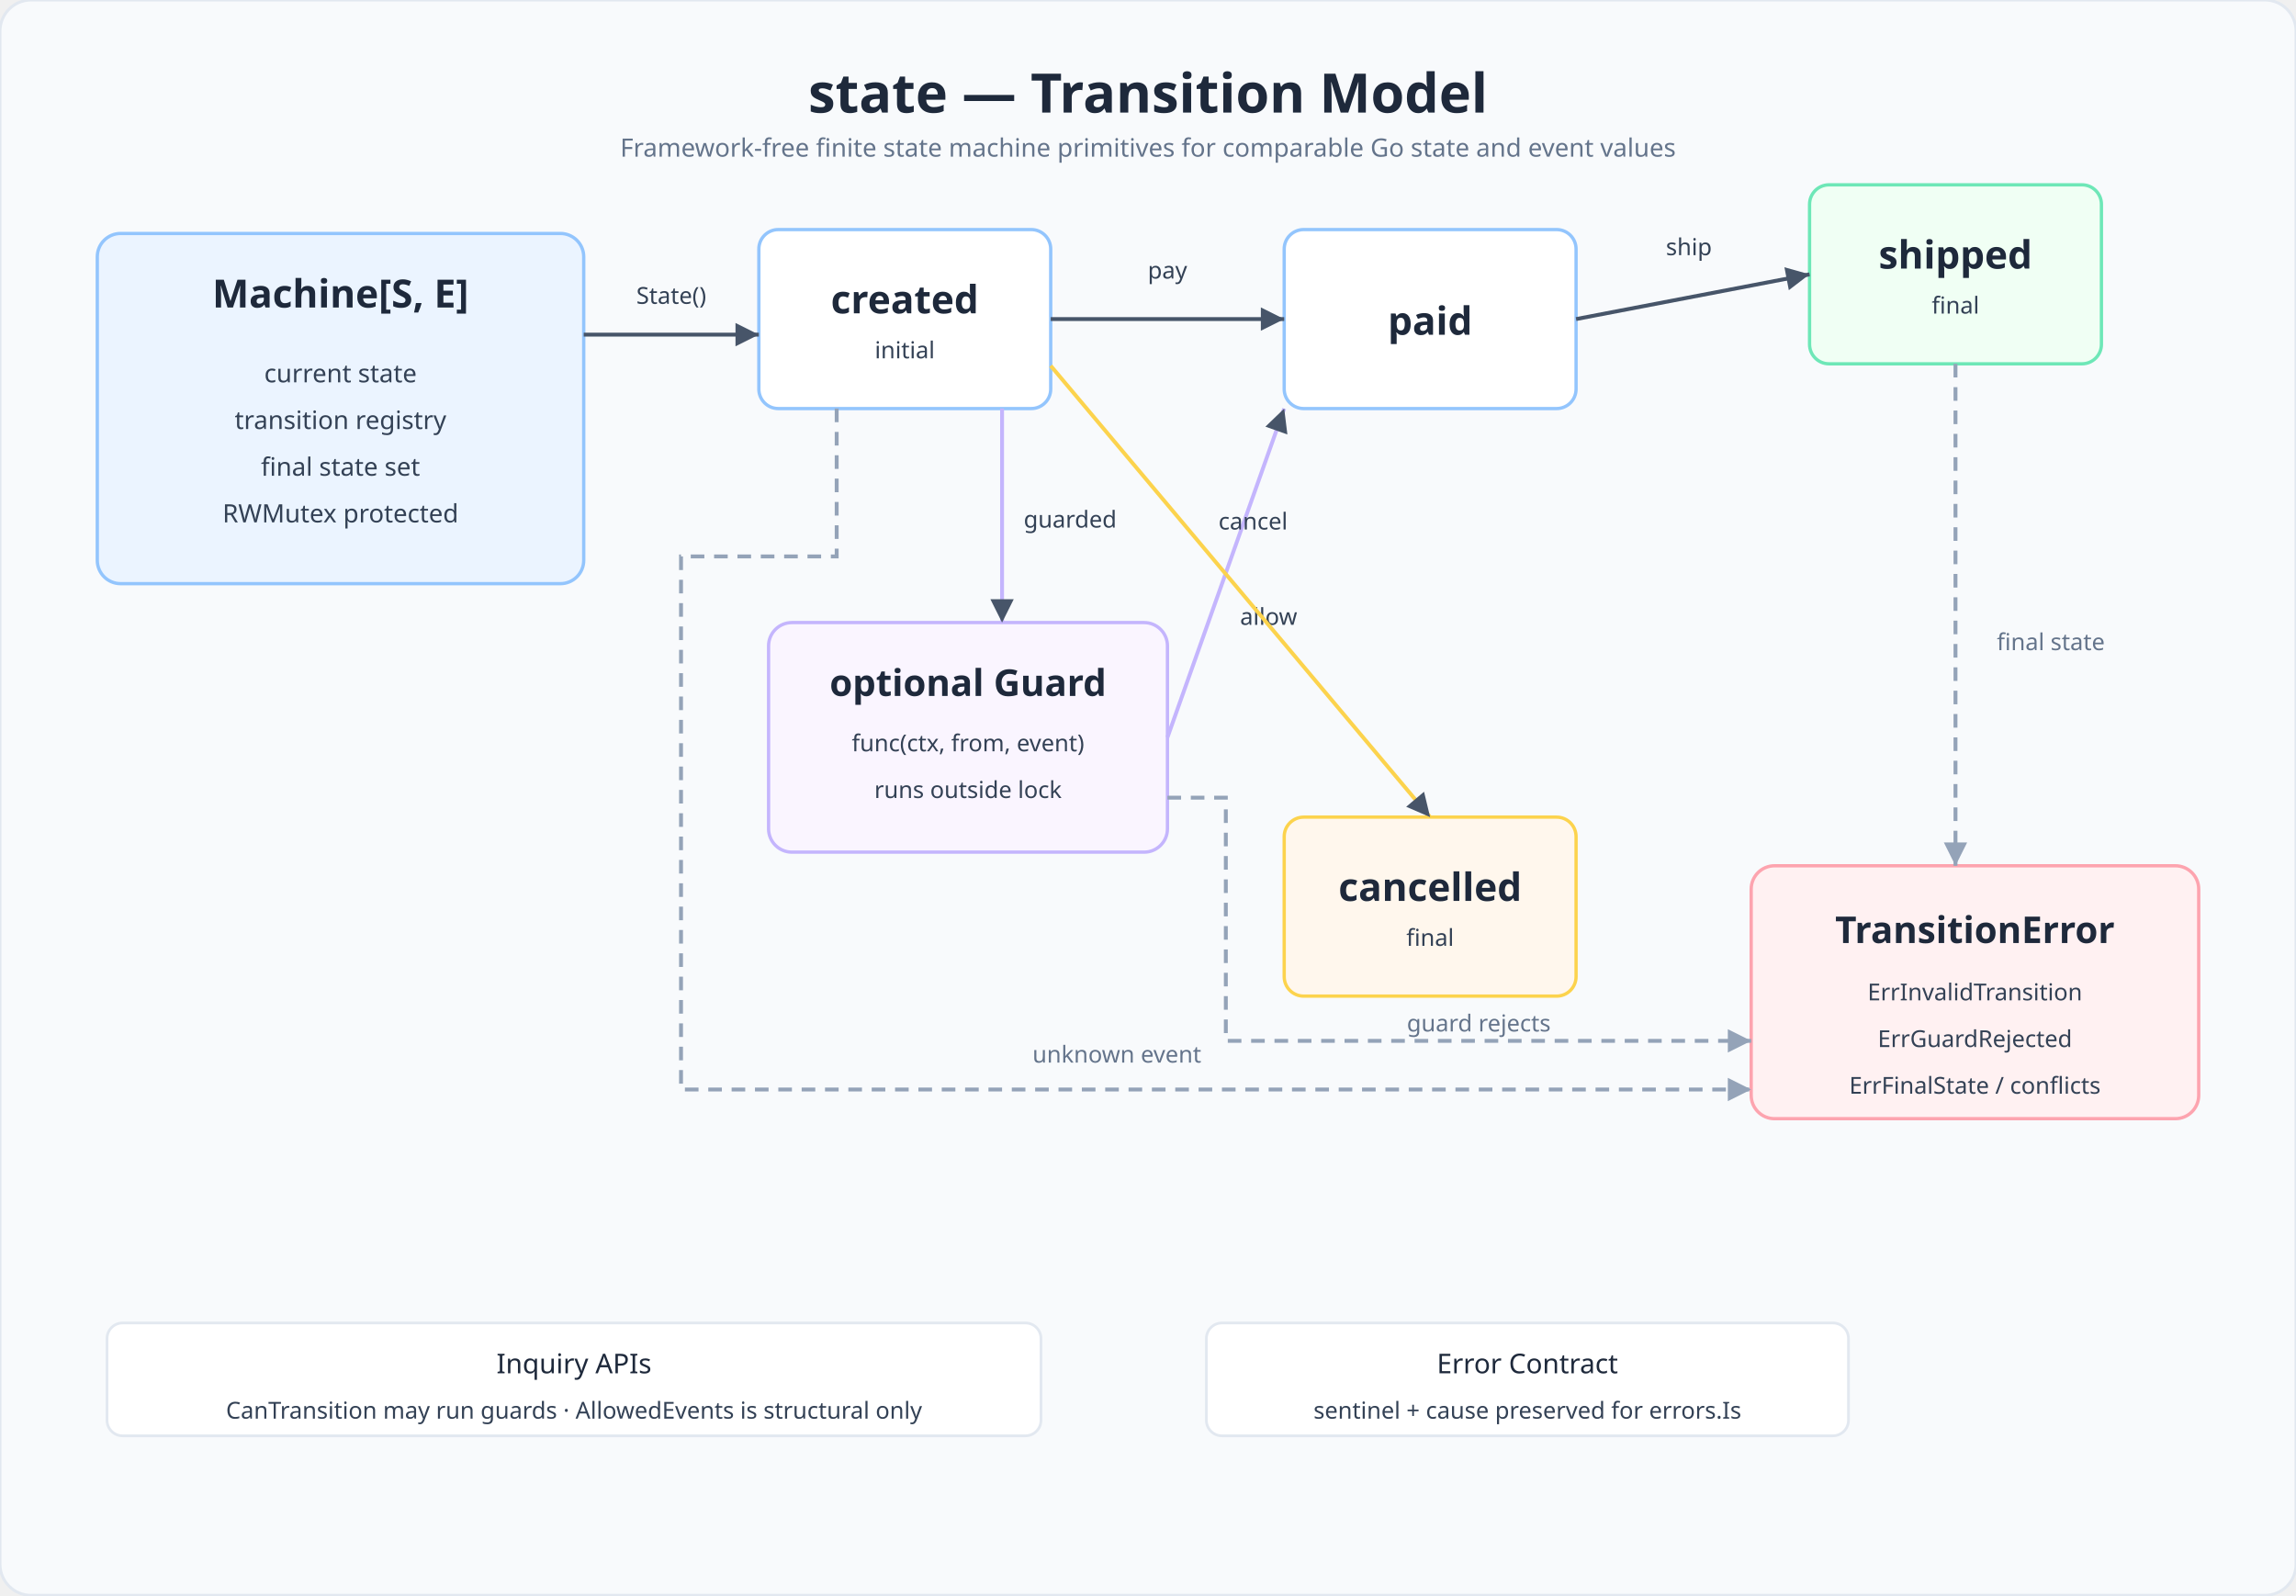
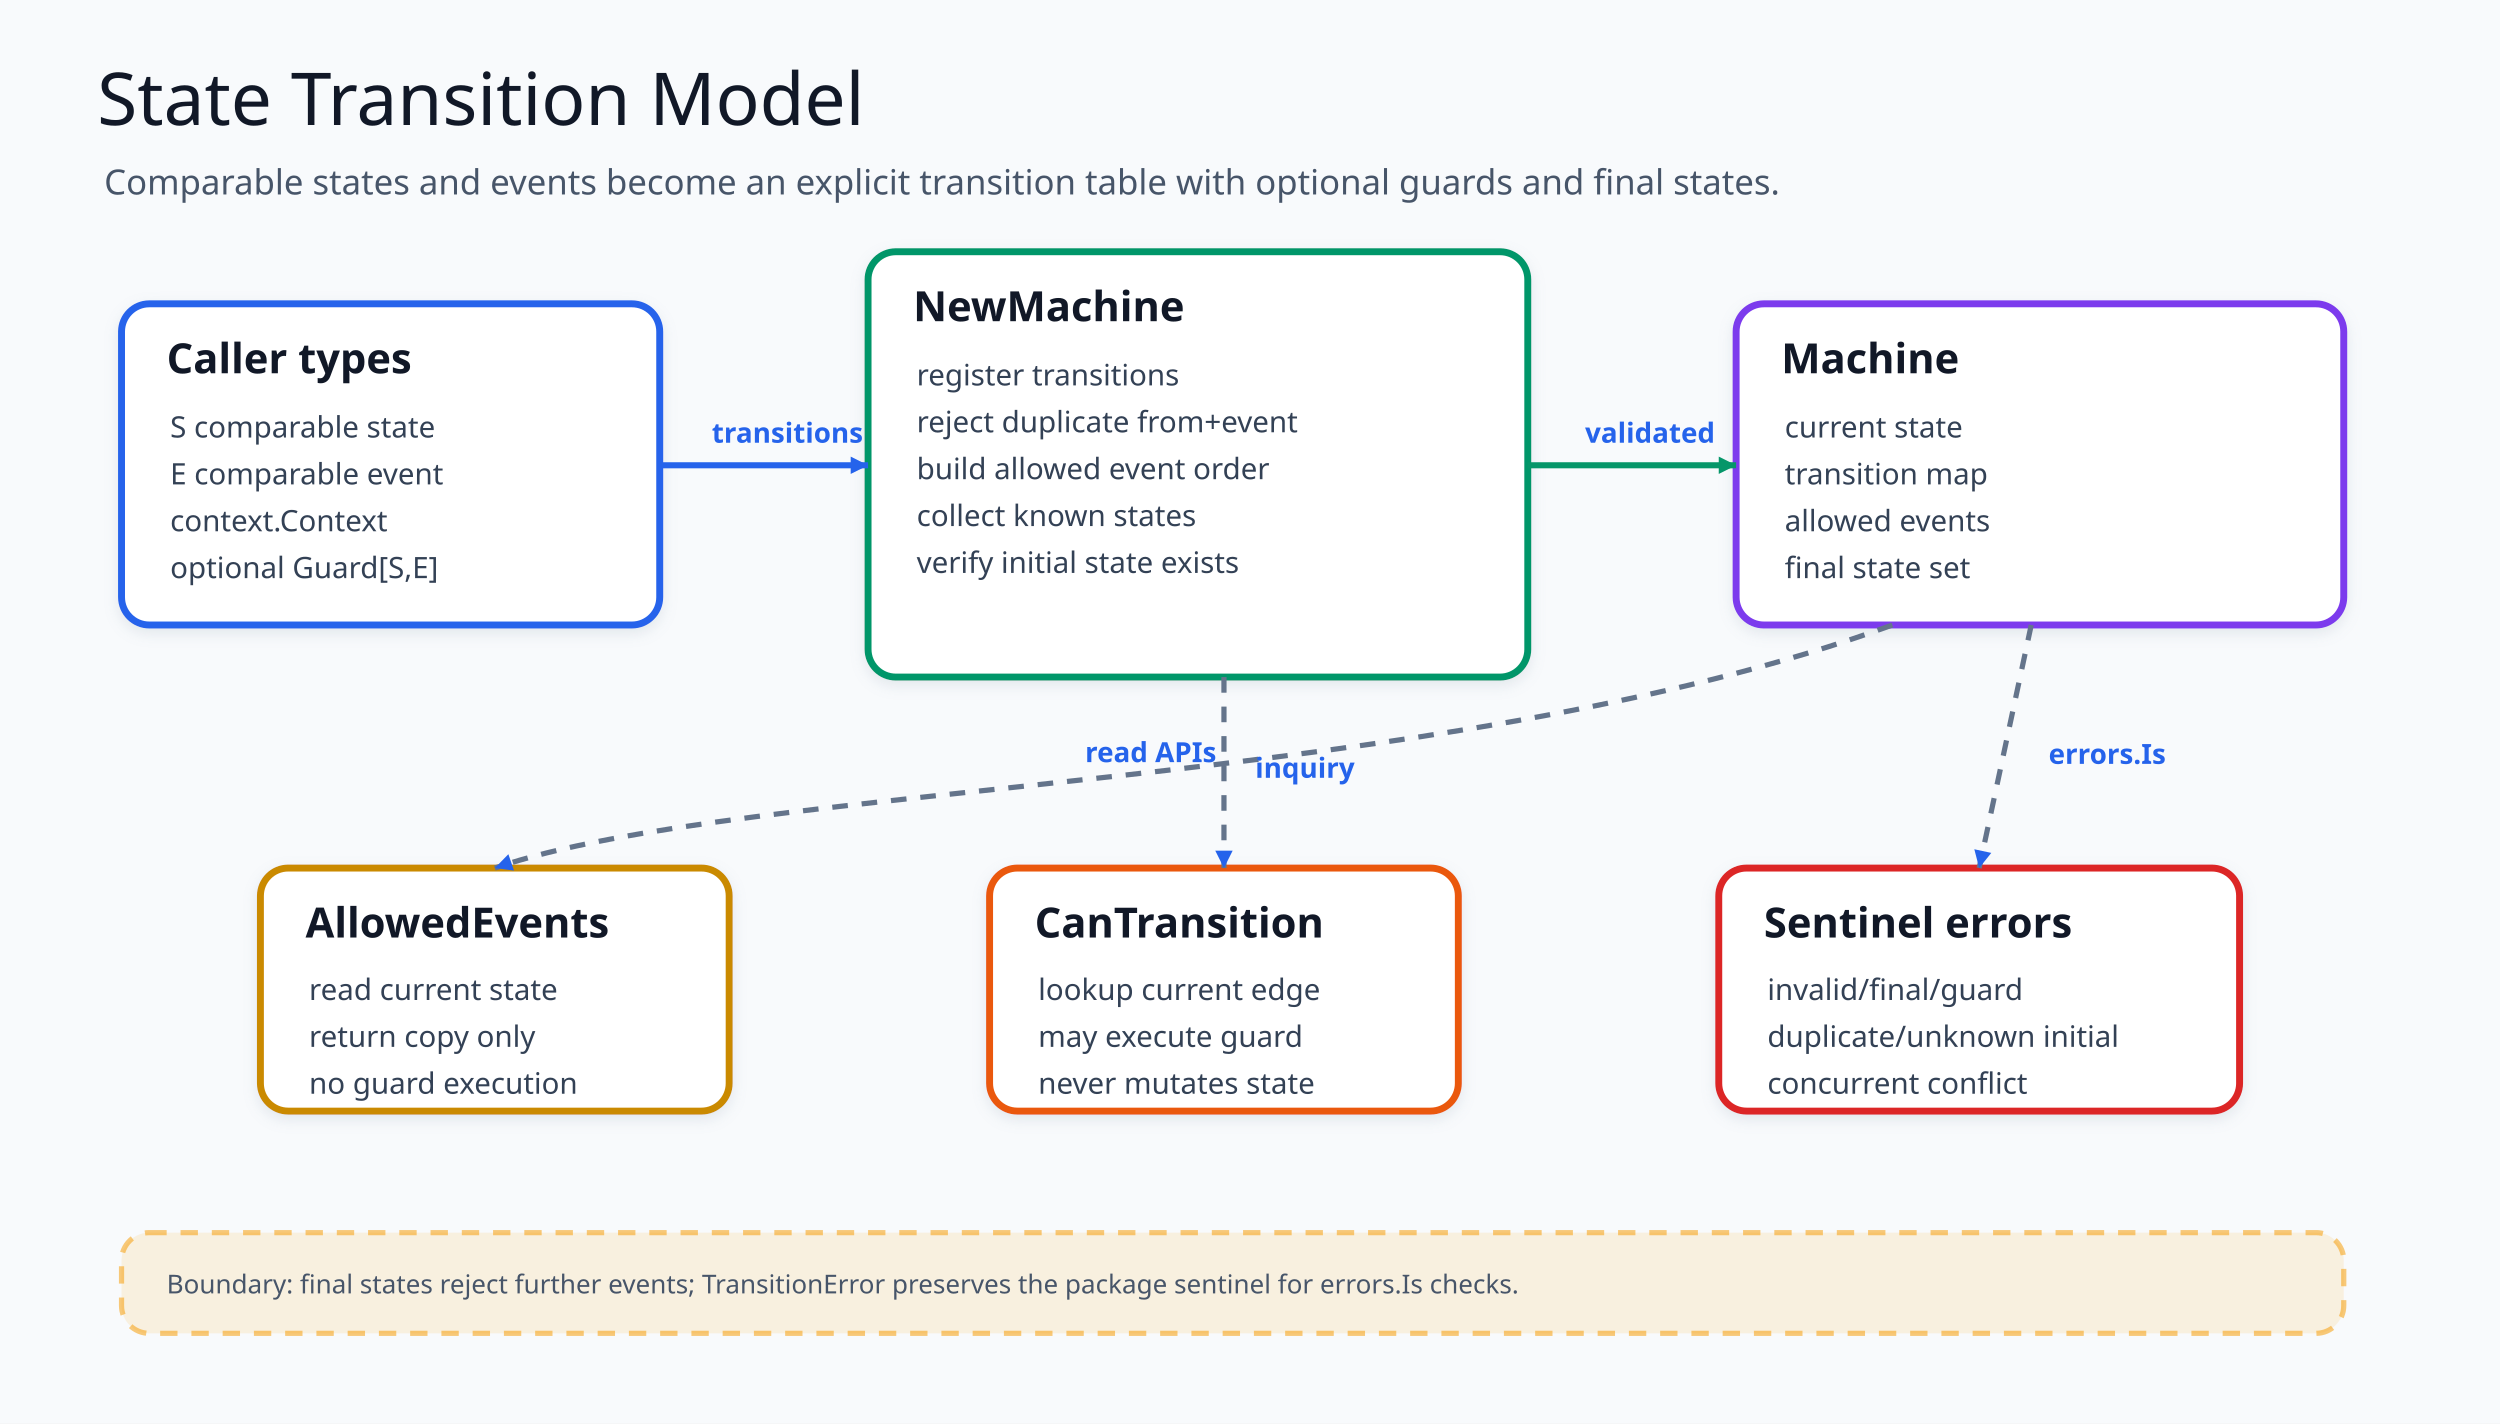
- <svg xmlns="http://www.w3.org/2000/svg" width="1180" height="820" viewBox="0 0 1180 820">
+ <svg xmlns="http://www.w3.org/2000/svg" width="1440" height="820" viewBox="0 0 1440 820">
  <defs>
-     <style>
-       @font-face { font-family: 'Architects Daughter'; src: url('/Users/debop/Library/Fonts/ArchitectsDaughter-Regular.ttf'); }
-       @font-face { font-family: 'Comic Mono'; src: url('/Users/debop/Library/Fonts/ComicMono.ttf'); font-weight: normal; }
-       @font-face { font-family: 'Comic Mono'; src: url('/Users/debop/Library/Fonts/ComicMono-Bold.ttf'); font-weight: bold; }
-     </style>
-     <marker id="arrowhead" markerWidth="8" markerHeight="8" refX="7" refY="4" orient="auto">
-       <path d="M 1 1 L 7 4 L 1 7 Z" fill="#475569" />
+     <marker id="arrow" markerWidth="12" markerHeight="10" refX="10" refY="5" orient="auto" markerUnits="userSpaceOnUse">
+       <path d="M0,0 L10,5 L0,10 z" fill="#2563eb" />
    </marker>
-     <marker id="arrowhead-soft" markerWidth="8" markerHeight="8" refX="7" refY="4" orient="auto">
-       <path d="M 1 1 L 7 4 L 1 7 Z" fill="#94A3B8" />
+     <marker id="arrow-green" markerWidth="12" markerHeight="10" refX="10" refY="5" orient="auto" markerUnits="userSpaceOnUse">
+       <path d="M0,0 L10,5 L0,10 z" fill="#059669" />
    </marker>
+     <marker id="arrow-red" markerWidth="12" markerHeight="10" refX="10" refY="5" orient="auto" markerUnits="userSpaceOnUse">
+       <path d="M0,0 L10,5 L0,10 z" fill="#dc2626" />
+     </marker>
+     <filter id="shadow" x="-10%" y="-10%" width="120%" height="125%">
+       <feDropShadow dx="0" dy="3" stdDeviation="4" flood-color="#94a3b8" flood-opacity=".22" />
+     </filter>
  </defs>
-   <rect x="0" y="0" width="1180" height="820" fill="#F8FAFC" stroke="#E2E8F0" stroke-width="1.5" rx="16" />
-   <text x="590" y="48" font-family="Architects Daughter" font-size="28" fill="#1E293B" font-weight="bold" text-anchor="middle" dominant-baseline="middle">state — Transition Model</text>
-   <text x="590" y="76" font-family="Comic Mono" font-size="13" fill="#64748B" text-anchor="middle" dominant-baseline="middle">Framework-free finite state machine primitives for comparable Go state and event values</text>
-   <rect x="50" y="120" width="250" height="180" fill="#EBF4FF" stroke="#93C5FD" stroke-width="1.7" rx="12" />
-   <text x="175" y="151" font-family="Architects Daughter" font-size="20" fill="#1E293B" font-weight="bold" text-anchor="middle" dominant-baseline="middle">Machine[S, E]</text>
-   <text x="175" y="192" font-family="Comic Mono" font-size="13" fill="#334155" text-anchor="middle" dominant-baseline="middle">current state</text>
-   <text x="175" y="216" font-family="Comic Mono" font-size="13" fill="#334155" text-anchor="middle" dominant-baseline="middle">transition registry</text>
-   <text x="175" y="240" font-family="Comic Mono" font-size="13" fill="#334155" text-anchor="middle" dominant-baseline="middle">final state set</text>
-   <text x="175" y="264" font-family="Comic Mono" font-size="13" fill="#334155" text-anchor="middle" dominant-baseline="middle">RWMutex protected</text>
-   <rect x="390" y="118" width="150" height="92" fill="white" stroke="#93C5FD" stroke-width="1.7" rx="10" />
-   <text x="465" y="154" font-family="Architects Daughter" font-size="20" fill="#1E293B" font-weight="bold" text-anchor="middle" dominant-baseline="middle">created</text>
-   <text x="465" y="180" font-family="Comic Mono" font-size="12" fill="#334155" text-anchor="middle" dominant-baseline="middle">initial</text>
-   <rect x="660" y="118" width="150" height="92" fill="white" stroke="#93C5FD" stroke-width="1.7" rx="10" />
-   <text x="735" y="165" font-family="Architects Daughter" font-size="20" fill="#1E293B" font-weight="bold" text-anchor="middle" dominant-baseline="middle">paid</text>
-   <rect x="930" y="95" width="150" height="92" fill="#F0FFF4" stroke="#6EE7B7" stroke-width="1.7" rx="10" />
-   <text x="1005" y="131" font-family="Architects Daughter" font-size="20" fill="#1E293B" font-weight="bold" text-anchor="middle" dominant-baseline="middle">shipped</text>
-   <text x="1005" y="157" font-family="Comic Mono" font-size="12" fill="#334155" text-anchor="middle" dominant-baseline="middle">final</text>
-   <rect x="660" y="420" width="150" height="92" fill="#FFF7ED" stroke="#FCD34D" stroke-width="1.7" rx="10" />
-   <text x="735" y="456" font-family="Architects Daughter" font-size="20" fill="#1E293B" font-weight="bold" text-anchor="middle" dominant-baseline="middle">cancelled</text>
-   <text x="735" y="482" font-family="Comic Mono" font-size="12" fill="#334155" text-anchor="middle" dominant-baseline="middle">final</text>
-   <rect x="395" y="320" width="205" height="118" fill="#FAF5FF" stroke="#C4B5FD" stroke-width="1.7" rx="12" />
-   <text x="497.5" y="351" font-family="Architects Daughter" font-size="19" fill="#1E293B" font-weight="bold" text-anchor="middle" dominant-baseline="middle">optional Guard</text>
-   <text x="497.5" y="382" font-family="Comic Mono" font-size="12" fill="#334155" text-anchor="middle" dominant-baseline="middle">func(ctx, from, event)</text>
-   <text x="497.5" y="406" font-family="Comic Mono" font-size="12" fill="#334155" text-anchor="middle" dominant-baseline="middle">runs outside lock</text>
-   <rect x="900" y="445" width="230" height="130" fill="#FFF1F2" stroke="#FDA4AF" stroke-width="1.7" rx="12" />
-   <text x="1015" y="478" font-family="Architects Daughter" font-size="19" fill="#1E293B" font-weight="bold" text-anchor="middle" dominant-baseline="middle">TransitionError</text>
-   <text x="1015" y="510" font-family="Comic Mono" font-size="12" fill="#334155" text-anchor="middle" dominant-baseline="middle">ErrInvalidTransition</text>
-   <text x="1015" y="534" font-family="Comic Mono" font-size="12" fill="#334155" text-anchor="middle" dominant-baseline="middle">ErrGuardRejected</text>
-   <text x="1015" y="558" font-family="Comic Mono" font-size="12" fill="#334155" text-anchor="middle" dominant-baseline="middle">ErrFinalState / conflicts</text>
-   <path d="M 300 172 L 390 172" fill="none" stroke="#475569" stroke-width="2" marker-end="url(#arrowhead)" />
-   <text x="345" y="152" font-family="Comic Mono" font-size="12" fill="#334155" text-anchor="middle" dominant-baseline="middle">State()</text>
-   <path d="M 540 164 L 660 164" fill="none" stroke="#475569" stroke-width="2" marker-end="url(#arrowhead)" />
-   <text x="600" y="139" font-family="Comic Mono" font-size="12" fill="#334155" text-anchor="middle" dominant-baseline="middle">pay</text>
-   <path d="M 810 164 L 930 141" fill="none" stroke="#475569" stroke-width="2" marker-end="url(#arrowhead)" />
-   <text x="868" y="127" font-family="Comic Mono" font-size="12" fill="#334155" text-anchor="middle" dominant-baseline="middle">ship</text>
-   <path d="M 515 210 L 515 320" fill="none" stroke="#C4B5FD" stroke-width="2" marker-end="url(#arrowhead)" />
-   <text x="550" y="267" font-family="Comic Mono" font-size="12" fill="#334155" text-anchor="middle" dominant-baseline="middle">guarded</text>
-   <path d="M 600 379 L 660 210" fill="none" stroke="#C4B5FD" stroke-width="2" marker-end="url(#arrowhead)" />
-   <text x="652" y="317" font-family="Comic Mono" font-size="12" fill="#334155" text-anchor="middle" dominant-baseline="middle">allow</text>
-   <path d="M 540 188 L 735 420" fill="none" stroke="#FCD34D" stroke-width="2" marker-end="url(#arrowhead)" />
-   <text x="644" y="268" font-family="Comic Mono" font-size="12" fill="#334155" text-anchor="middle" dominant-baseline="middle">cancel</text>
-   <path d="M 600 410 L 630 410 L 630 535 L 900 535" fill="none" stroke="#94A3B8" stroke-width="2" stroke-dasharray="7,5" marker-end="url(#arrowhead-soft)" />
-   <text x="760" y="526" font-family="Comic Mono" font-size="12" fill="#64748B" text-anchor="middle" dominant-baseline="middle">guard rejects</text>
-   <path d="M 430 210 L 430 286 L 350 286 L 350 560 L 900 560" fill="none" stroke="#94A3B8" stroke-width="2" stroke-dasharray="7,5" marker-end="url(#arrowhead-soft)" />
-   <text x="574" y="542" font-family="Comic Mono" font-size="12" fill="#64748B" text-anchor="middle" dominant-baseline="middle">unknown event</text>
-   <path d="M 1005 187 L 1005 445" fill="none" stroke="#94A3B8" stroke-width="2" stroke-dasharray="7,5" marker-end="url(#arrowhead-soft)" />
-   <text x="1054" y="330" font-family="Comic Mono" font-size="12" fill="#64748B" text-anchor="middle" dominant-baseline="middle">final state</text>
-   <rect x="55" y="680" width="480" height="58" fill="white" stroke="#E2E8F0" stroke-width="1.4" rx="8" />
-   <text x="295" y="701" font-family="Architects Daughter" font-size="14" fill="#1E293B" text-anchor="middle" dominant-baseline="middle">Inquiry APIs</text>
-   <text x="295" y="725" font-family="Comic Mono" font-size="12" fill="#334155" text-anchor="middle" dominant-baseline="middle">CanTransition may run guards · AllowedEvents is structural only</text>
-   <rect x="620" y="680" width="330" height="58" fill="white" stroke="#E2E8F0" stroke-width="1.4" rx="8" />
-   <text x="785" y="701" font-family="Architects Daughter" font-size="14" fill="#1E293B" text-anchor="middle" dominant-baseline="middle">Error Contract</text>
-   <text x="785" y="725" font-family="Comic Mono" font-size="12" fill="#334155" text-anchor="middle" dominant-baseline="middle">sentinel + cause preserved for errors.Is</text>
+   <style>
+   @font-face{font-family:'Architects Daughter';src:local('Architects Daughter');}
+   @font-face{font-family:'Comic Mono';src:local('Comic Mono');}
+   .bg{fill:#f8fafc}.title{font:42px 'Architects Daughter';fill:#111827}.sub{font:20px 'Comic Mono';fill:#475569}.card-title{font:24px 'Comic Mono';font-weight:700;fill:#111827}.body{font:17px 'Comic Mono';fill:#334155}.small{font:15px 'Comic Mono';fill:#475569}.label{font:16px 'Comic Mono';fill:#2563eb;font-weight:700}.line{stroke:#2563eb;stroke-width:3.5;fill:none;marker-end:url(#arrow)}.line-green{stroke:#059669;stroke-width:3.5;fill:none;marker-end:url(#arrow-green)}.line-red{stroke:#dc2626;stroke-width:3.5;fill:none;marker-end:url(#arrow-red)}.dash{stroke:#64748b;stroke-width:3;stroke-dasharray:9 8;fill:none;marker-end:url(#arrow)}.card{fill:#fff;stroke-width:4}.alt{fill:#f59e0b;fill-opacity:.12;stroke:#f59e0b;stroke-opacity:.55;stroke-dasharray:10 8;stroke-width:3}
+ </style>
+   <rect class="bg" width="1440" height="820" />
+   <text class="title" x="56" y="72">State Transition Model</text>
+   <text class="sub" x="60" y="112">Comparable states and events become an explicit transition table with optional guards and final states.</text>
+   <rect class="card" x="70" y="175" width="310" height="185" rx="16" fill="#eff6ff" stroke="#2563eb" filter="url(#shadow)" />
+   <text class="card-title" x="96" y="215">Caller types</text>
+   <text class="body" x="98" y="252">S comparable state</text>
+   <text class="body" x="98" y="279">E comparable event</text>
+   <text class="body" x="98" y="306">context.Context</text>
+   <text class="body" x="98" y="333">optional Guard[S,E]</text>
+   <rect class="card" x="500" y="145" width="380" height="245" rx="16" fill="#ecfdf5" stroke="#059669" filter="url(#shadow)" />
+   <text class="card-title" x="526" y="185">NewMachine</text>
+   <text class="body" x="528" y="222">register transitions</text>
+   <text class="body" x="528" y="249">reject duplicate from+event</text>
+   <text class="body" x="528" y="276">build allowed event order</text>
+   <text class="body" x="528" y="303">collect known states</text>
+   <text class="body" x="528" y="330">verify initial state exists</text>
+   <rect class="card" x="1000" y="175" width="350" height="185" rx="16" fill="#f5f3ff" stroke="#7c3aed" filter="url(#shadow)" />
+   <text class="card-title" x="1026" y="215">Machine</text>
+   <text class="body" x="1028" y="252">current state</text>
+   <text class="body" x="1028" y="279">transition map</text>
+   <text class="body" x="1028" y="306">allowed events</text>
+   <text class="body" x="1028" y="333">final state set</text>
+   <rect class="card" x="150" y="500" width="270" height="140" rx="16" fill="#fefce8" stroke="#ca8a04" filter="url(#shadow)" />
+   <text class="card-title" x="176" y="540">AllowedEvents</text>
+   <text class="body" x="178" y="576">read current state</text>
+   <text class="body" x="178" y="603">return copy only</text>
+   <text class="body" x="178" y="630">no guard execution</text>
+   <rect class="card" x="570" y="500" width="270" height="140" rx="16" fill="#fff7ed" stroke="#ea580c" filter="url(#shadow)" />
+   <text class="card-title" x="596" y="540">CanTransition</text>
+   <text class="body" x="598" y="576">lookup current edge</text>
+   <text class="body" x="598" y="603">may execute guard</text>
+   <text class="body" x="598" y="630">never mutates state</text>
+   <rect class="card" x="990" y="500" width="300" height="140" rx="16" fill="#fef2f2" stroke="#dc2626" filter="url(#shadow)" />
+   <text class="card-title" x="1016" y="540">Sentinel errors</text>
+   <text class="body" x="1018" y="576">invalid/final/guard</text>
+   <text class="body" x="1018" y="603">duplicate/unknown initial</text>
+   <text class="body" x="1018" y="630">concurrent conflict</text>
+   <path class="line" d="M380 268 L500 268" />
+   <text class="label" x="410" y="255">transitions</text>
+   <path class="line-green" d="M880 268 L1000 268" />
+   <text class="label" x="913" y="255">validated</text>
+   <path class="dash" d="M1090 360 C830 455 430 450 285 500" />
+   <text class="label" x="625" y="439">read APIs</text>
+   <path class="dash" d="M705 390 L705 500" />
+   <text class="label" x="723" y="448">inquiry</text>
+   <path class="dash" d="M1170 360 L1140 500" />
+   <text class="label" x="1180" y="440">errors.Is</text>
+   <rect class="alt" x="70" y="710" width="1280" height="58" rx="16" />
+   <text class="small" x="96" y="745">Boundary: final states reject further events; TransitionError preserves the package sentinel for errors.Is checks.</text>
</svg>
